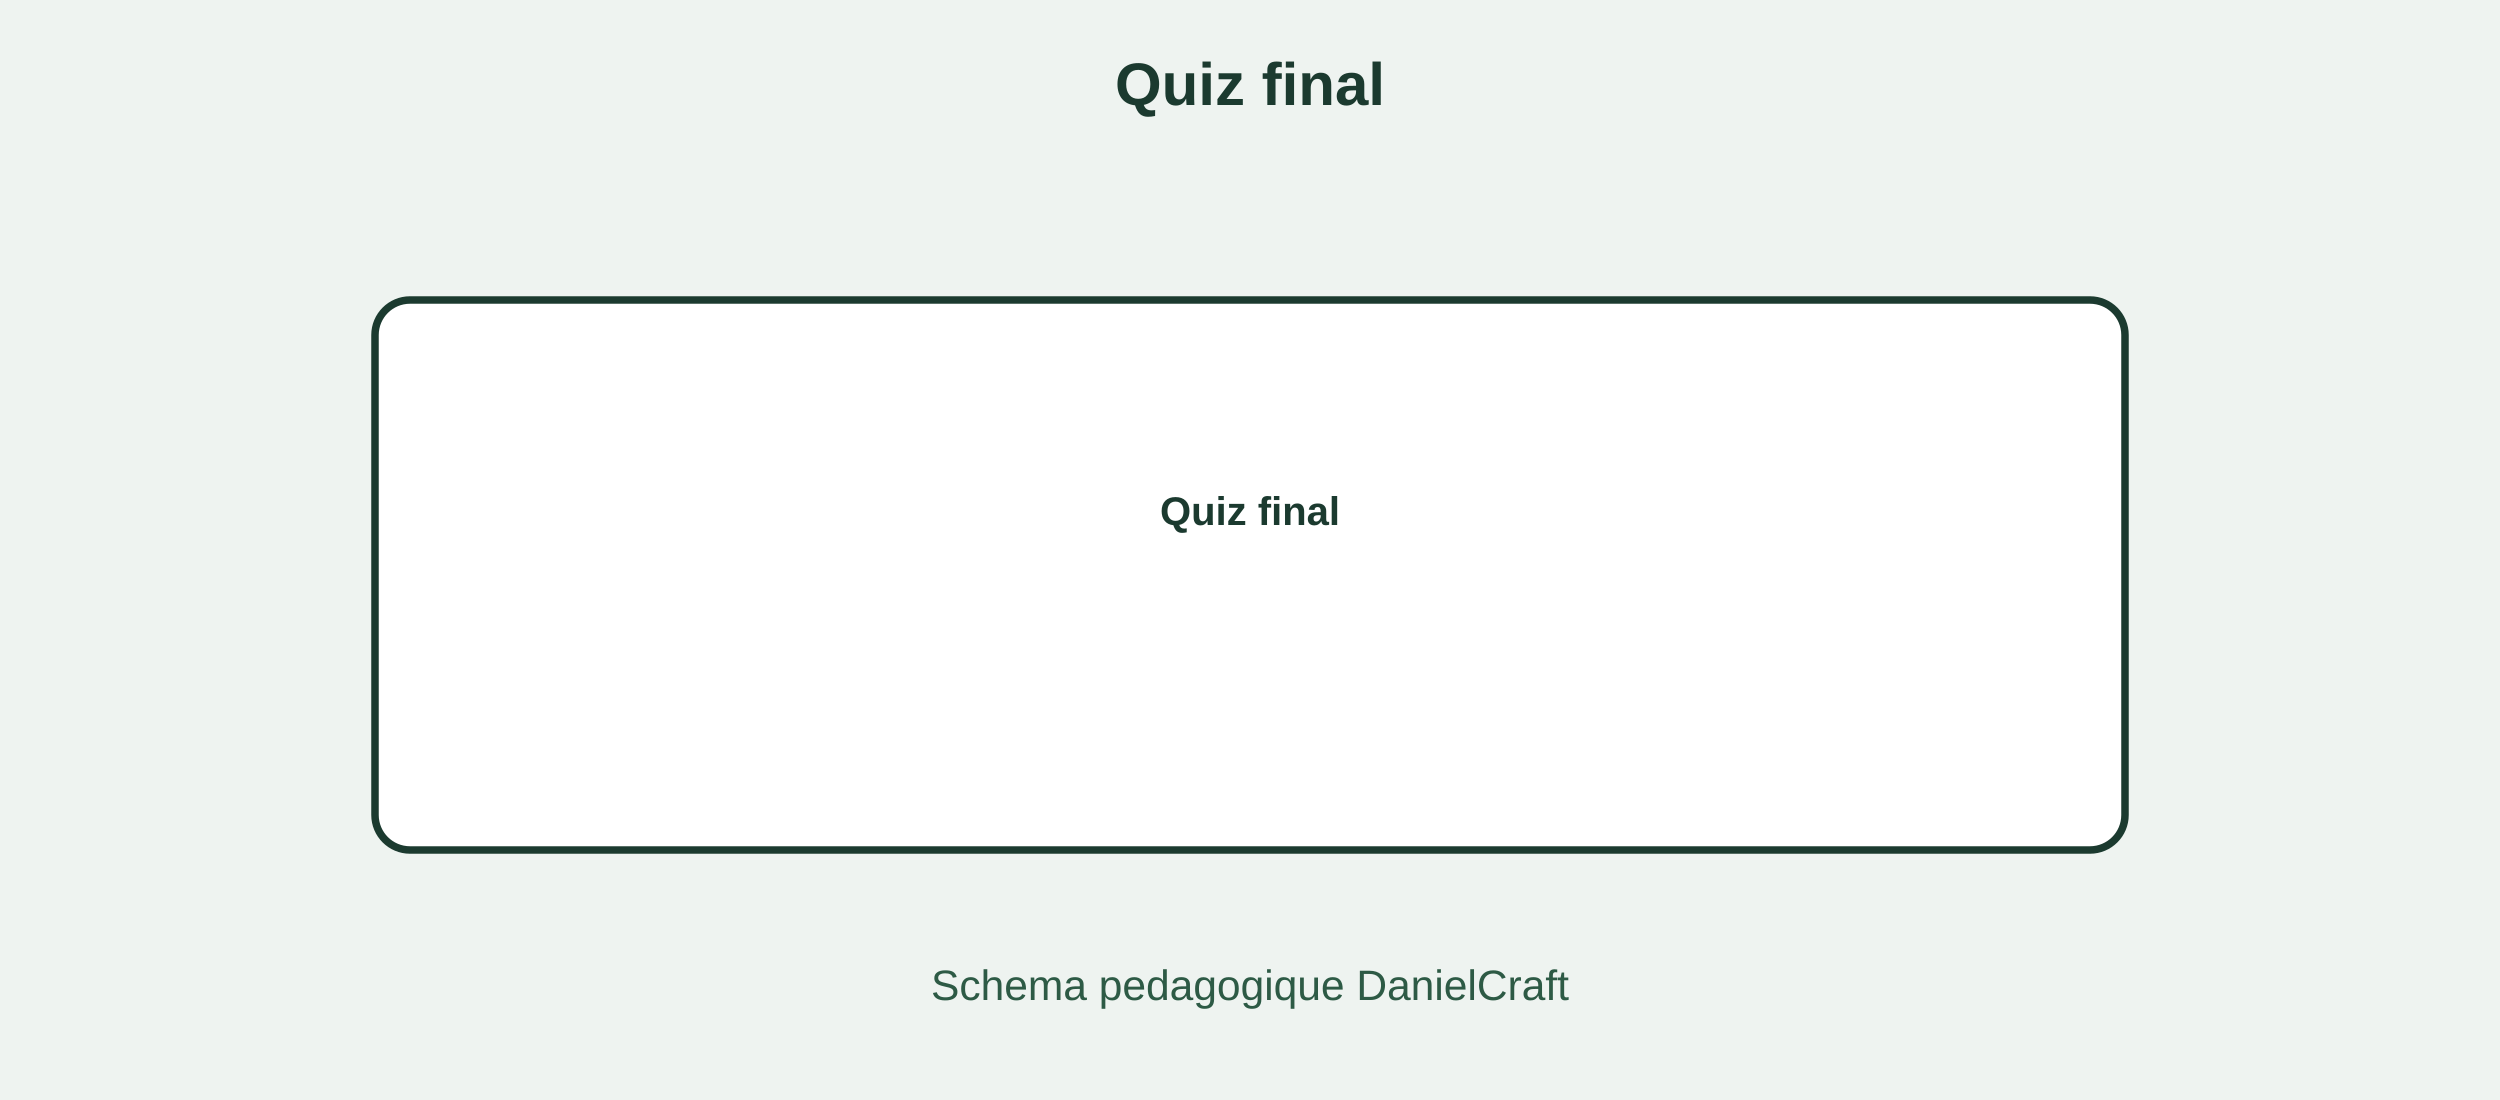
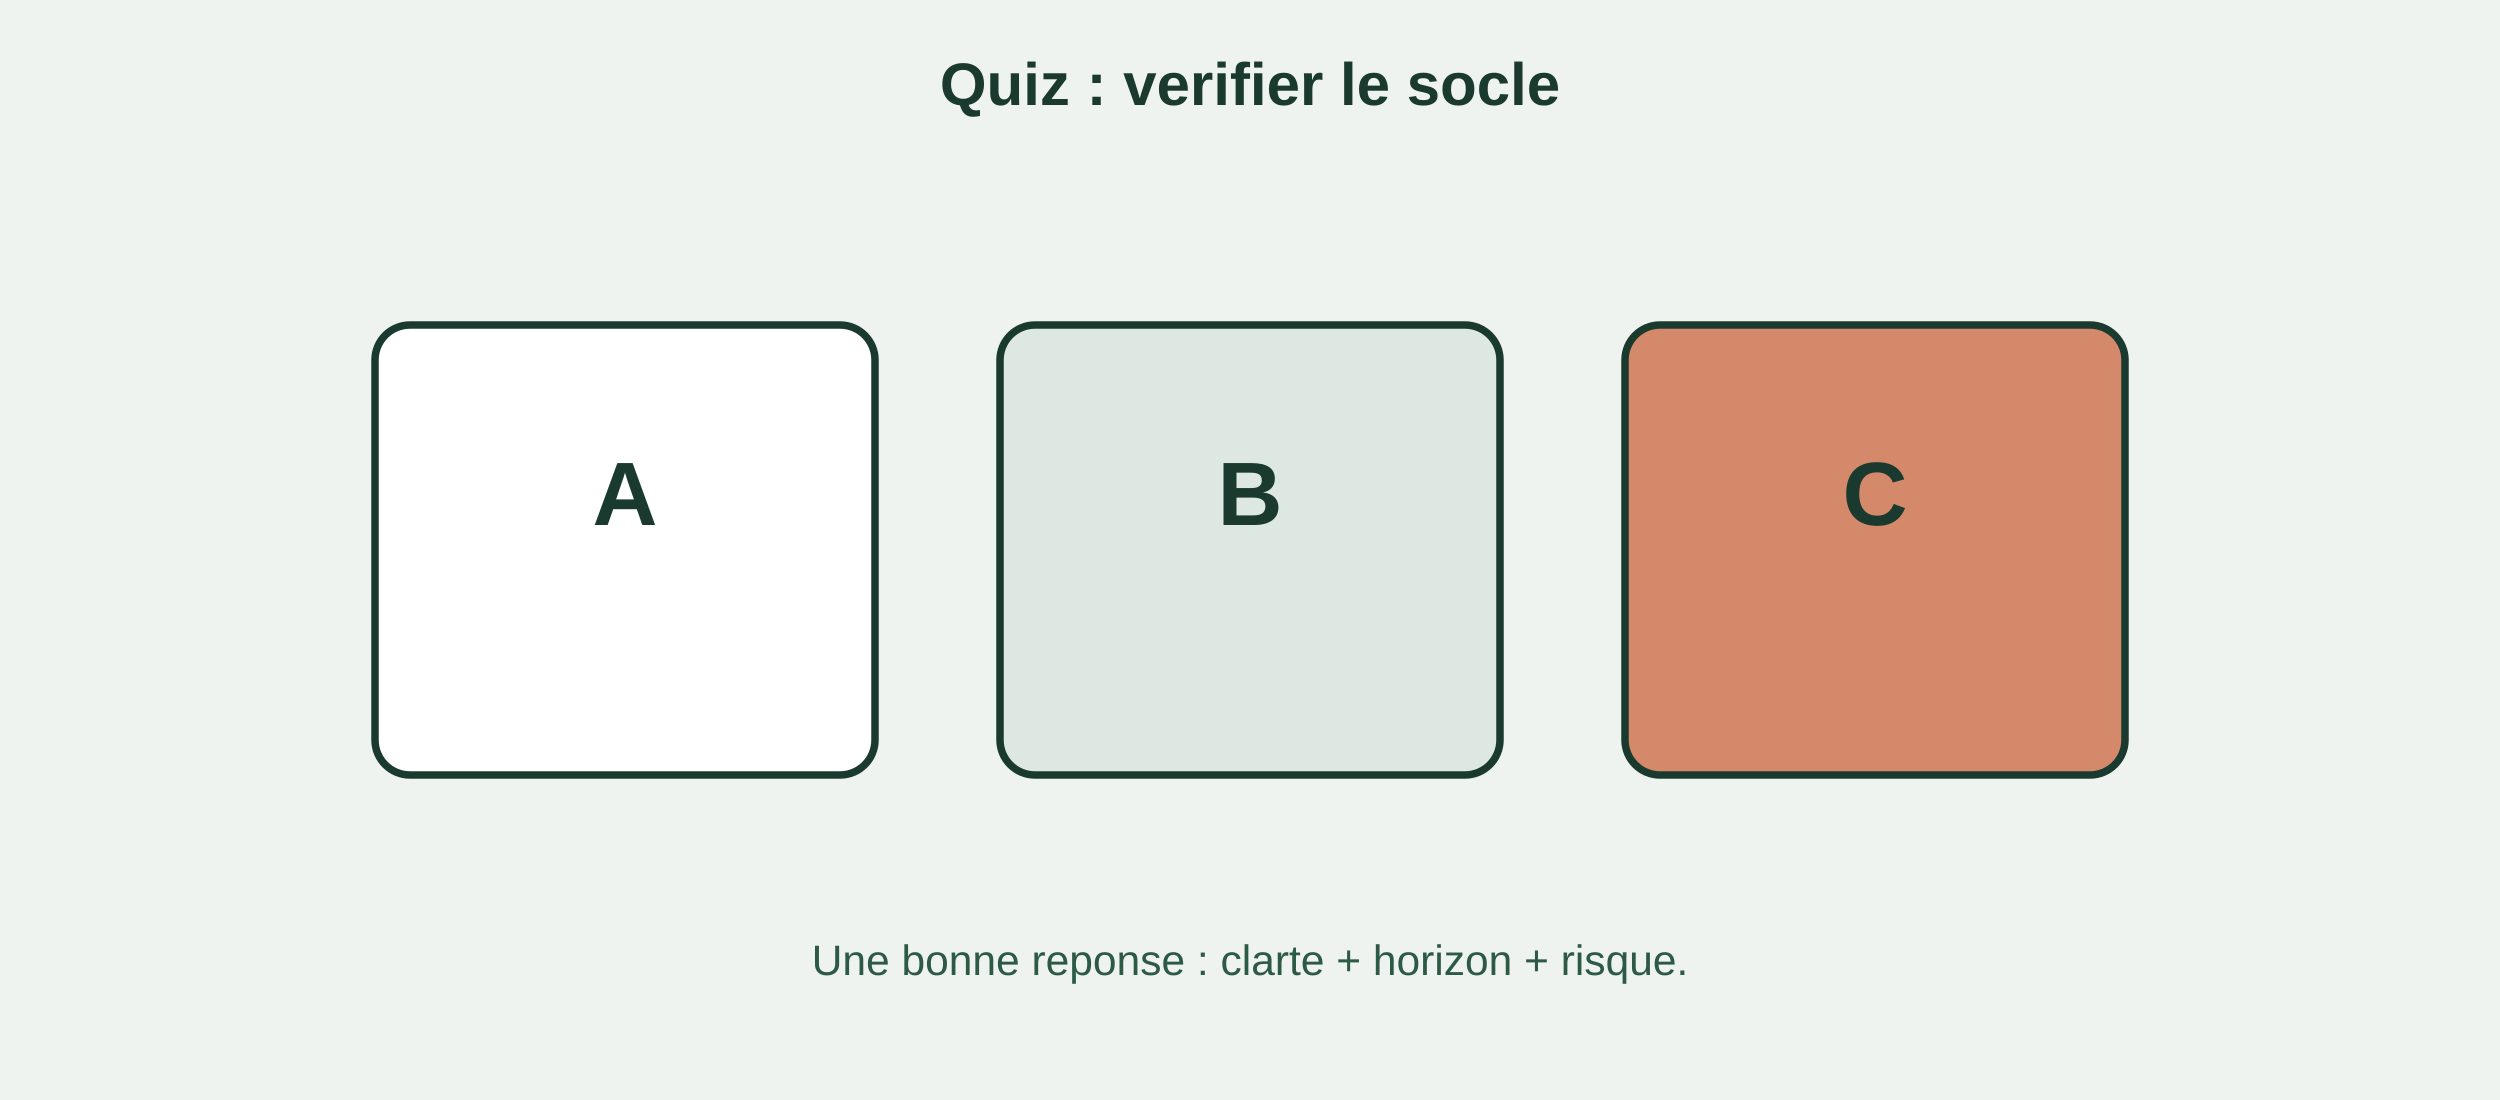
<svg xmlns="http://www.w3.org/2000/svg" width="1000" height="440" viewBox="0 0 1000 440">
  <rect width="1000" height="440" fill="#eef3f0" />
-   <text x="500" y="42" text-anchor="middle" font-family="Segoe UI, Arial, sans-serif" font-size="24" fill="#1b3a2f" font-weight="700">Quiz final</text>
-   <rect x="150" y="120" width="700" height="220" rx="14" fill="#ffffff" stroke="#1b3a2f" stroke-width="3" />
-   <text x="500" y="210" text-anchor="middle" font-family="Segoe UI, Arial, sans-serif" font-size="16" fill="#1b3a2f" font-weight="700">Quiz final</text>
-   <text x="500" y="400" text-anchor="middle" font-family="Segoe UI, Arial, sans-serif" font-size="17" fill="#2d5a45" font-weight="400">Schema pedagogique DanielCraft</text>
+   <text x="500" y="42" text-anchor="middle" font-family="Segoe UI, Arial, sans-serif" font-size="24" fill="#1b3a2f" font-weight="700">Quiz : verifier le socle</text>
+   <rect x="150" y="130" width="200" height="180" rx="14" fill="#ffffff" stroke="#1b3a2f" stroke-width="3" />
+   <text x="250" y="210" text-anchor="middle" font-family="Segoe UI, Arial, sans-serif" font-size="36" fill="#1b3a2f" font-weight="700">A</text>
+   <rect x="400" y="130" width="200" height="180" rx="14" fill="#dce8e1" stroke="#1b3a2f" stroke-width="3" />
+   <text x="500" y="210" text-anchor="middle" font-family="Segoe UI, Arial, sans-serif" font-size="36" fill="#1b3a2f" font-weight="700">B</text>
+   <rect x="650" y="130" width="200" height="180" rx="14" fill="#d4896a" stroke="#1b3a2f" stroke-width="3" />
+   <text x="750" y="210" text-anchor="middle" font-family="Segoe UI, Arial, sans-serif" font-size="36" fill="#1b3a2f" font-weight="700">C</text>
+   <text x="500" y="390" text-anchor="middle" font-family="Segoe UI, Arial, sans-serif" font-size="17" fill="#2d5a45" font-weight="400">Une bonne reponse : clarte + horizon + risque.</text>
</svg>
